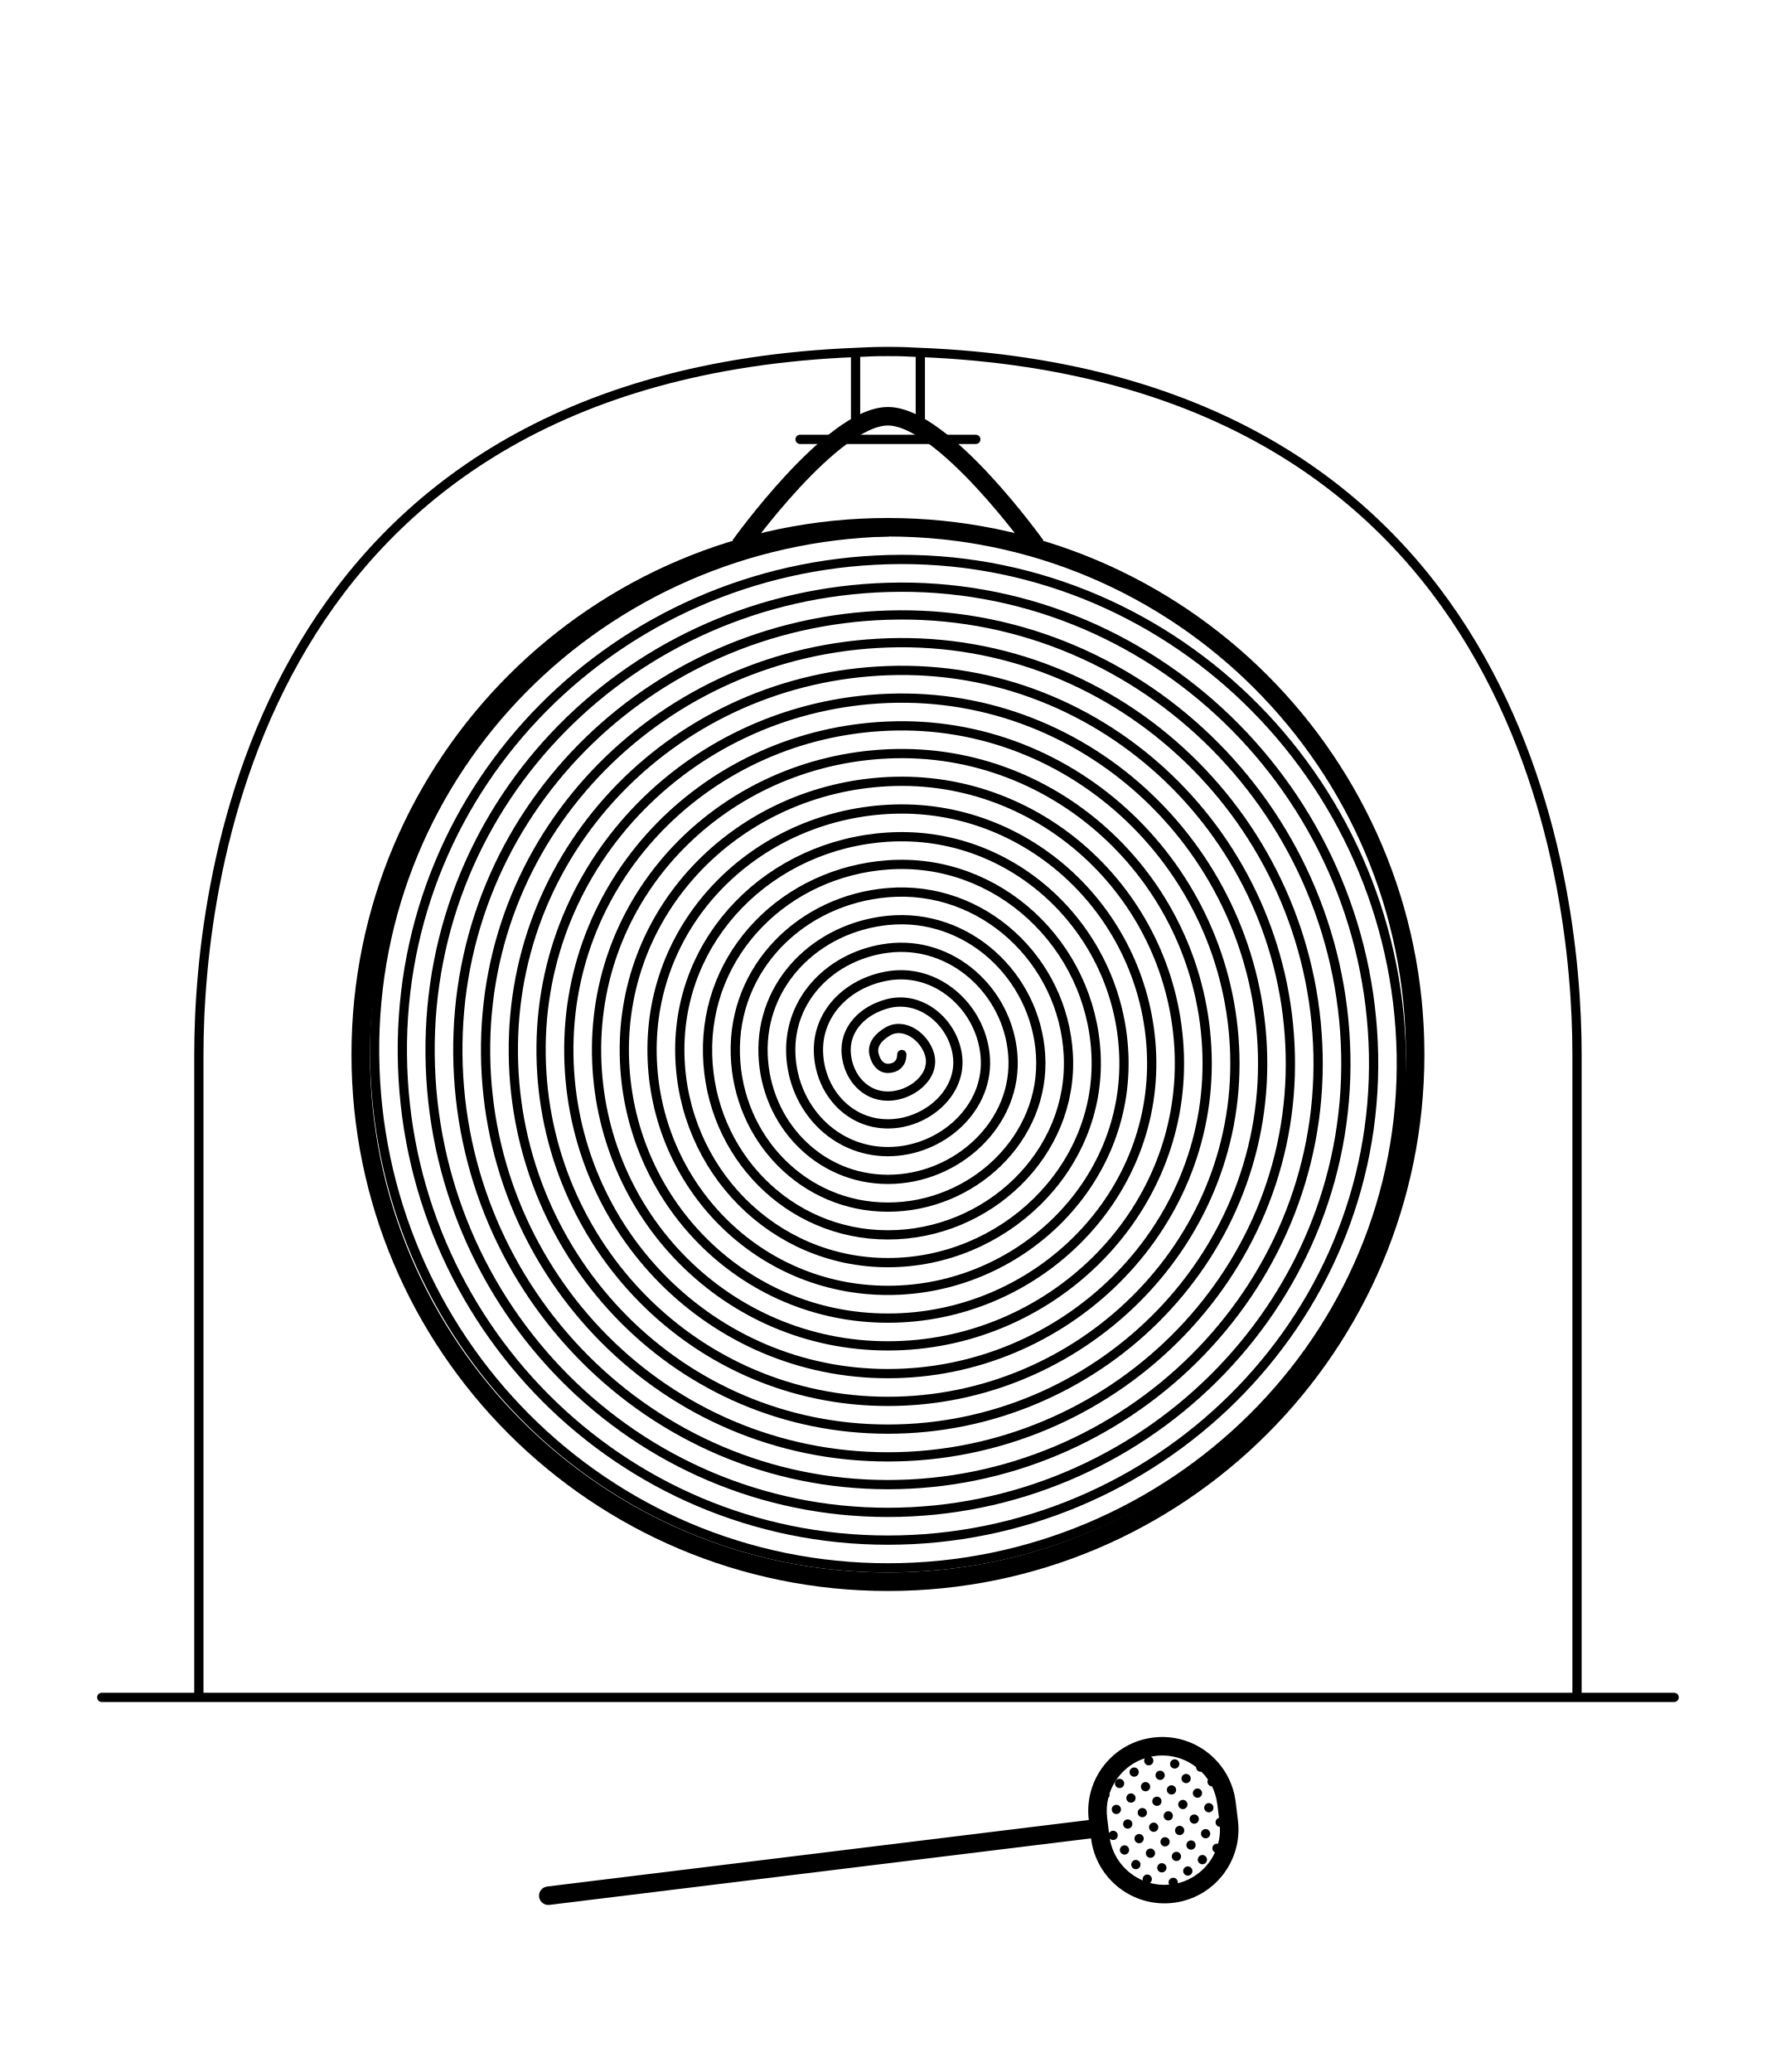
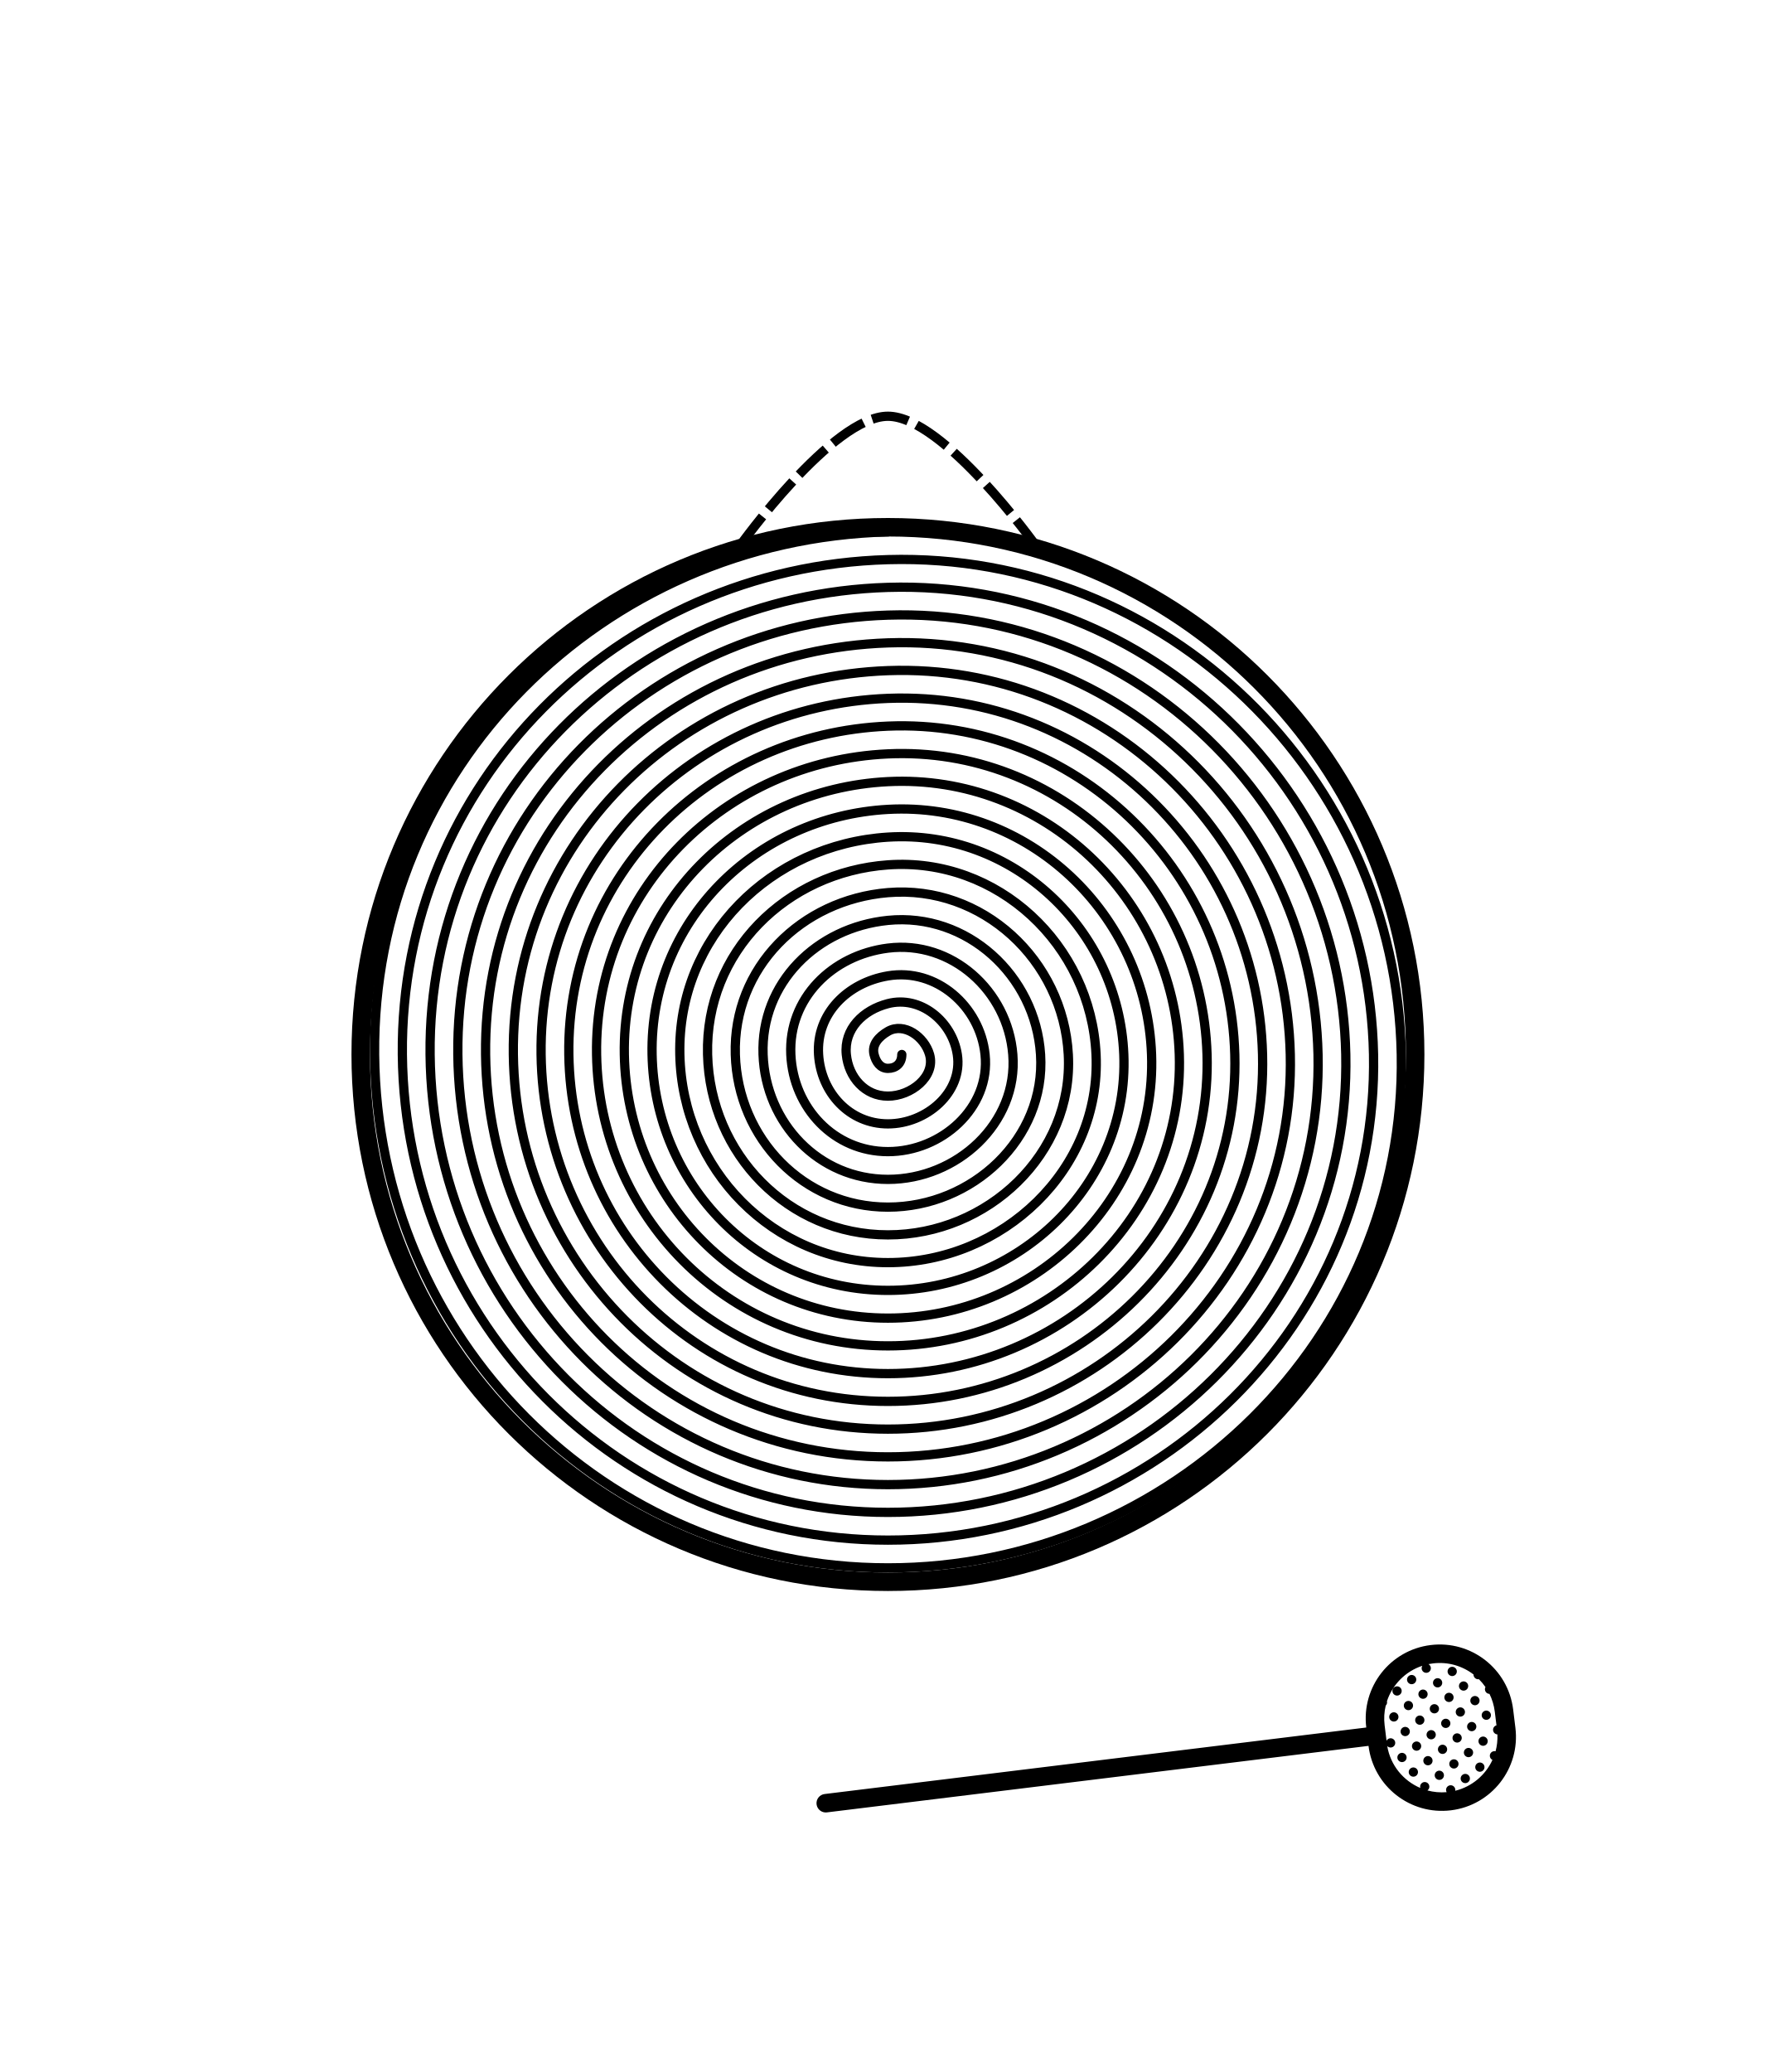
<svg xmlns="http://www.w3.org/2000/svg" width="192" height="224" viewBox="0 0 192 224" fill="none">
-   <path d="M21.5 183.5V114C21.5 94.493 28.013 40.741 92.5 38.101M21.5 183.5H170.5M21.5 183.5H11M170.5 183.5V114C170.5 94.493 163.987 40.741 99.5 38.101M170.5 183.5H181M92.5 38.101C94.131 38.034 94.298 38 96 38C97.702 38 97.869 38.034 99.5 38.101M92.5 38.101V47.5M92.5 47.5H99.5M92.5 47.5H86.5M99.5 47.5V38.101M99.5 47.5H105.5" stroke="black" stroke-linecap="round" />
  <circle cx="96" cy="114" r="57" stroke="black" stroke-width="2" />
-   <path d="M80 59C80 59 90 45 96 45C102 45 112 59 112 59" stroke="black" stroke-width="2" />
+   <path d="M80 59C80 59 90 45 96 45C102 45 112 59 112 59" stroke="black" stroke-miterlimit="1.888" stroke-dasharray="4 1" />
  <path d="M97.5 114C97.5 115 96.828 115.5 96 115.5C95.171 115.5 94.701 114.804 94.5 114C94.231 112.927 95.014 112.069 96 111.5C97.741 110.496 99.948 112.067 100.5 114C101.183 116.39 98.485 118.5 96 118.5C93.515 118.5 91.747 116.473 91.5 114C91.224 111.239 93.313 109.193 96 108.5C99.517 107.593 102.948 110.41 103.5 114C104.13 118.094 100.142 121.5 96 121.5C91.858 121.5 88.758 118.134 88.5 114C88.224 109.582 91.635 106.237 96 105.5C101.202 104.622 105.948 108.753 106.5 114C107.107 119.767 101.799 124.5 96 124.5C90.201 124.5 85.763 119.793 85.5 114C85.224 107.925 89.966 103.26 96 102.5C102.871 101.635 108.948 107.097 109.5 114C110.094 121.432 103.456 127.5 96 127.5C88.544 127.5 82.766 121.451 82.5 114C82.224 106.268 88.302 100.273 96 99.5C104.535 98.643 111.948 105.44 112.5 114C113.087 123.094 105.113 130.5 96 130.5C86.887 130.5 79.768 123.109 79.5 114C79.224 104.611 86.64 97.282 96 96.5C106.197 95.648 114.948 103.783 115.5 114C116.081 124.754 106.769 133.5 96 133.5C85.23 133.5 76.769 124.766 76.5 114C76.224 102.954 84.979 94.289 96 93.5C107.857 92.651 117.948 102.126 118.5 114C119.077 126.413 108.426 136.5 96 136.5C83.573 136.5 73.77 126.423 73.5 114C73.224 101.297 83.319 91.294 96 90.5C109.516 89.654 120.948 100.469 121.5 114C122.074 128.072 110.083 139.5 96 139.5C81.917 139.5 70.771 128.081 70.5 114C70.224 99.641 81.66 88.298 96 87.5C111.174 86.656 123.948 98.812 124.5 114C125.072 129.73 111.74 142.5 96 142.5C80.26 142.5 67.771 129.738 67.5 114C67.224 97.984 80.001 85.301 96 84.5C112.833 83.658 126.948 97.155 127.5 114C128.07 131.388 113.397 145.5 96 145.5C78.603 145.5 64.772 131.395 64.5 114C64.224 96.327 78.343 82.303 96 81.5C114.491 80.659 129.948 95.499 130.5 114C131.068 133.045 115.054 148.5 96 148.5C76.946 148.5 61.772 133.052 61.5 114C61.224 94.67 76.685 79.305 96 78.5C116.148 77.66 132.948 93.842 133.5 114C134.067 134.703 116.71 151.5 96 151.5C75.289 151.5 58.772 134.709 58.5 114C58.224 93.013 75.027 76.307 96 75.5C117.806 74.661 135.948 92.185 136.5 114C137.066 136.36 118.367 154.5 96 154.5C73.632 154.5 55.773 136.366 55.5 114C55.224 91.356 73.369 73.309 96 72.5C119.464 71.662 138.948 90.528 139.5 114C140.065 138.018 120.024 157.5 96 157.5C71.975 157.5 52.773 138.023 52.5 114C52.224 89.699 71.711 70.31 96 69.5C121.121 68.662 141.948 88.871 142.5 114C143.064 139.675 121.681 160.5 96 160.5C70.319 160.5 49.773 139.68 49.5 114C49.224 88.043 70.054 67.311 96 66.5C122.778 65.663 144.948 87.214 145.5 114C146.063 141.332 123.338 163.5 96 163.5C68.662 163.5 46.773 141.337 46.5 114C46.224 86.386 68.396 64.312 96 63.5C124.436 62.663 147.948 85.557 148.5 114C149.063 142.989 124.995 166.5 96 166.5C67.005 166.5 43.773 142.994 43.5 114C43.224 84.729 66.739 61.313 96 60.5C126.093 59.664 150.948 83.901 151.5 114C152.062 144.647 126.652 169.5 96 169.5C65.348 169.5 40.773 144.651 40.5 114C40.224 83.072 65.082 58.314 96 57.5" stroke="black" stroke-linecap="round" />
-   <path fill-rule="evenodd" clip-rule="evenodd" d="M131.791 196.523L131.61 195.052C131.525 194.361 131.326 193.712 131.034 193.121C130.888 193.119 130.744 193.053 130.647 192.929C130.522 192.768 130.511 192.554 130.601 192.385C130.391 192.08 130.154 191.796 129.894 191.537C129.719 191.566 129.535 191.501 129.418 191.351C129.343 191.255 129.309 191.14 129.313 191.027C128.108 190.1 126.552 189.628 124.923 189.828C124.759 189.848 124.597 189.875 124.438 189.908C124.496 189.94 124.549 189.984 124.593 190.04C124.763 190.258 124.724 190.572 124.506 190.742C124.288 190.911 123.974 190.872 123.804 190.654C123.672 190.485 123.667 190.257 123.773 190.085C121.942 190.687 120.537 192.132 119.951 193.915C119.993 194.083 119.945 194.266 119.817 194.392C119.655 195.068 119.61 195.784 119.699 196.514L119.905 198.186C119.937 198.125 119.982 198.07 120.04 198.025C120.257 197.855 120.572 197.894 120.741 198.112C120.911 198.33 120.872 198.644 120.654 198.814C120.448 198.975 120.155 198.948 119.981 198.76C120.328 200.844 121.724 202.514 123.555 203.293C123.499 203.102 123.561 202.888 123.728 202.758C123.945 202.588 124.26 202.627 124.429 202.845C124.599 203.063 124.56 203.377 124.342 203.547C124.336 203.551 124.331 203.556 124.325 203.56C124.986 203.74 125.688 203.808 126.407 203.747C126.286 203.535 126.336 203.261 126.534 203.106C126.752 202.936 127.066 202.975 127.236 203.193C127.328 203.312 127.359 203.458 127.333 203.595C129.153 203.149 130.611 201.889 131.356 200.263C131.29 200.23 131.229 200.182 131.18 200.12C131.01 199.902 131.049 199.588 131.267 199.418C131.393 199.32 131.551 199.292 131.694 199.327C131.851 198.746 131.921 198.133 131.893 197.505C131.755 197.496 131.62 197.431 131.528 197.313C131.359 197.095 131.398 196.781 131.616 196.611C131.669 196.569 131.729 196.54 131.791 196.523ZM124.68 187.843C120.294 188.381 117.176 192.373 117.714 196.758L117.714 196.758L117.714 196.758L59.154 203.949C58.606 204.016 58.216 204.515 58.283 205.063C58.351 205.611 58.85 206.001 59.398 205.934L117.958 198.743L117.958 198.743C118.497 203.129 122.488 206.247 126.873 205.709C131.259 205.17 134.377 201.179 133.839 196.793L133.595 194.808C133.057 190.423 129.065 187.304 124.68 187.843ZM126.883 200.299C126.665 200.469 126.626 200.783 126.796 201.001C126.965 201.219 127.28 201.258 127.497 201.088C127.715 200.918 127.754 200.604 127.584 200.386C127.415 200.169 127.101 200.13 126.883 200.299ZM128.025 202.579C127.855 202.361 127.894 202.047 128.112 201.877C128.33 201.707 128.644 201.746 128.814 201.964C128.984 202.182 128.945 202.496 128.727 202.666C128.509 202.835 128.195 202.796 128.025 202.579ZM128.46 199.07C128.242 199.24 128.203 199.554 128.373 199.772C128.543 199.99 128.857 200.029 129.075 199.859C129.293 199.689 129.332 199.375 129.162 199.157C128.992 198.939 128.678 198.9 128.46 199.07ZM129.602 201.349C129.433 201.132 129.472 200.817 129.689 200.648C129.907 200.478 130.221 200.517 130.391 200.735C130.561 200.953 130.522 201.267 130.304 201.437C130.086 201.606 129.772 201.567 129.602 201.349ZM129.951 198.542C129.781 198.325 129.82 198.01 130.038 197.841C130.256 197.671 130.57 197.71 130.74 197.928C130.909 198.146 130.87 198.46 130.653 198.629C130.435 198.799 130.121 198.76 129.951 198.542ZM124.424 197.144C124.206 197.314 124.167 197.628 124.337 197.846C124.507 198.064 124.821 198.103 125.039 197.933C125.257 197.763 125.296 197.449 125.126 197.231C124.956 197.013 124.642 196.974 124.424 197.144ZM125.566 199.423C125.397 199.206 125.436 198.891 125.653 198.722C125.871 198.552 126.185 198.591 126.355 198.809C126.525 199.027 126.486 199.341 126.268 199.51C126.05 199.68 125.736 199.641 125.566 199.423ZM127.231 197.493C127.013 197.662 126.974 197.976 127.144 198.194C127.314 198.412 127.628 198.451 127.846 198.281C128.063 198.112 128.102 197.797 127.933 197.58C127.763 197.362 127.449 197.323 127.231 197.493ZM128.722 196.965C128.552 196.747 128.591 196.433 128.809 196.263C129.026 196.093 129.341 196.132 129.51 196.35C129.68 196.568 129.641 196.882 129.423 197.052C129.205 197.222 128.891 197.183 128.722 196.965ZM127.579 194.685C127.362 194.855 127.323 195.169 127.492 195.387C127.662 195.605 127.976 195.644 128.194 195.474C128.412 195.305 128.451 194.99 128.281 194.773C128.111 194.555 127.797 194.516 127.579 194.685ZM125.914 196.617C125.745 196.399 125.784 196.085 126.002 195.915C126.219 195.745 126.534 195.784 126.703 196.002C126.873 196.22 126.834 196.534 126.616 196.704C126.398 196.873 126.084 196.835 125.914 196.617ZM121.966 193.989C121.748 194.159 121.709 194.473 121.878 194.691C122.048 194.908 122.362 194.947 122.58 194.778C122.798 194.608 122.837 194.294 122.667 194.076C122.498 193.858 122.183 193.819 121.966 193.989ZM123.108 196.268C122.938 196.05 122.977 195.736 123.195 195.567C123.413 195.397 123.727 195.436 123.897 195.654C124.066 195.871 124.027 196.186 123.809 196.355C123.592 196.525 123.277 196.486 123.108 196.268ZM125.305 201.529C125.087 201.698 125.048 202.013 125.218 202.23C125.388 202.448 125.702 202.487 125.92 202.317C126.138 202.148 126.177 201.834 126.007 201.616C125.837 201.398 125.523 201.359 125.305 201.529ZM122.847 198.373C122.629 198.543 122.59 198.857 122.759 199.075C122.929 199.293 123.243 199.332 123.461 199.162C123.679 198.992 123.718 198.678 123.548 198.46C123.379 198.243 123.064 198.204 122.847 198.373ZM123.989 200.653C123.819 200.435 123.858 200.121 124.076 199.951C124.294 199.781 124.608 199.82 124.778 200.038C124.947 200.256 124.908 200.57 124.691 200.74C124.473 200.91 124.159 200.871 123.989 200.653ZM121.617 196.796C121.399 196.966 121.36 197.28 121.53 197.498C121.7 197.715 122.014 197.754 122.232 197.585C122.45 197.415 122.489 197.101 122.319 196.883C122.149 196.665 121.835 196.626 121.617 196.796ZM120.301 195.92C120.131 195.702 120.17 195.388 120.388 195.218C120.606 195.049 120.92 195.087 121.09 195.305C121.259 195.523 121.22 195.837 121.003 196.007C120.785 196.177 120.471 196.138 120.301 195.92ZM124.772 194.337C124.554 194.507 124.515 194.821 124.685 195.039C124.855 195.257 125.169 195.296 125.387 195.126C125.605 194.956 125.644 194.642 125.474 194.424C125.304 194.207 124.99 194.168 124.772 194.337ZM126.263 193.81C126.093 193.592 126.132 193.278 126.35 193.108C126.568 192.938 126.882 192.977 127.052 193.195C127.221 193.413 127.182 193.727 126.965 193.897C126.747 194.066 126.433 194.027 126.263 193.81ZM125.121 191.53C124.903 191.7 124.864 192.014 125.034 192.232C125.203 192.45 125.518 192.489 125.735 192.319C125.953 192.149 125.992 191.835 125.822 191.617C125.653 191.4 125.339 191.361 125.121 191.53ZM130.299 195.735C130.129 195.518 130.168 195.204 130.386 195.034C130.604 194.864 130.918 194.903 131.088 195.121C131.258 195.339 131.219 195.653 131.001 195.823C130.783 195.992 130.469 195.953 130.299 195.735ZM129.157 193.456C128.939 193.626 128.9 193.94 129.07 194.158C129.24 194.376 129.554 194.415 129.772 194.245C129.989 194.075 130.028 193.761 129.859 193.543C129.689 193.325 129.375 193.286 129.157 193.456ZM127.841 192.58C127.671 192.362 127.71 192.048 127.928 191.879C128.145 191.709 128.46 191.748 128.629 191.966C128.799 192.183 128.76 192.498 128.542 192.667C128.324 192.837 128.01 192.798 127.841 192.58ZM126.698 190.301C126.48 190.471 126.442 190.785 126.611 191.003C126.781 191.221 127.095 191.26 127.313 191.09C127.531 190.92 127.57 190.606 127.4 190.388C127.23 190.17 126.916 190.131 126.698 190.301ZM120.649 193.113C120.479 192.895 120.518 192.581 120.736 192.411C120.954 192.242 121.268 192.281 121.438 192.498C121.608 192.716 121.569 193.03 121.351 193.2C121.133 193.37 120.819 193.331 120.649 193.113ZM121.182 200.304C121.012 200.087 121.051 199.772 121.269 199.603C121.487 199.433 121.801 199.472 121.971 199.69C122.14 199.908 122.101 200.222 121.884 200.392C121.666 200.561 121.352 200.522 121.182 200.304ZM122.498 201.18C122.28 201.35 122.241 201.664 122.411 201.882C122.581 202.1 122.895 202.139 123.113 201.969C123.331 201.799 123.37 201.485 123.2 201.267C123.03 201.05 122.716 201.011 122.498 201.18ZM123.456 193.461C123.286 193.244 123.325 192.929 123.543 192.76C123.761 192.59 124.075 192.629 124.245 192.847C124.414 193.065 124.375 193.379 124.158 193.549C123.94 193.718 123.626 193.679 123.456 193.461ZM122.314 191.182C122.096 191.352 122.057 191.666 122.227 191.884C122.396 192.102 122.71 192.141 122.928 191.971C123.146 191.801 123.185 191.487 123.015 191.269C122.846 191.051 122.531 191.012 122.314 191.182Z" fill="black" />
+   <path fill-rule="evenodd" clip-rule="evenodd" d="M161.791 186.523L161.61 185.052C161.525 184.361 161.326 183.712 161.034 183.121C160.888 183.119 160.744 183.053 160.647 182.929C160.522 182.768 160.511 182.554 160.601 182.385C160.391 182.08 160.154 181.796 159.894 181.537C159.719 181.566 159.535 181.501 159.418 181.351C159.343 181.255 159.309 181.14 159.313 181.027C158.108 180.1 156.552 179.628 154.923 179.828C154.759 179.848 154.597 179.875 154.438 179.908C154.496 179.94 154.549 179.984 154.593 180.04C154.763 180.258 154.724 180.572 154.506 180.742C154.288 180.911 153.974 180.872 153.804 180.654C153.672 180.485 153.667 180.257 153.773 180.085C151.942 180.687 150.537 182.132 149.951 183.915C149.993 184.083 149.945 184.266 149.817 184.392C149.655 185.068 149.61 185.784 149.699 186.514L149.905 188.186C149.937 188.125 149.982 188.07 150.04 188.025C150.257 187.855 150.572 187.894 150.741 188.112C150.911 188.33 150.872 188.644 150.654 188.814C150.448 188.975 150.155 188.948 149.981 188.76C150.328 190.844 151.724 192.514 153.555 193.293C153.499 193.102 153.561 192.888 153.728 192.758C153.945 192.588 154.26 192.627 154.429 192.845C154.599 193.063 154.56 193.377 154.342 193.547C154.336 193.551 154.331 193.556 154.325 193.56C154.986 193.74 155.688 193.808 156.407 193.747C156.286 193.535 156.336 193.261 156.534 193.106C156.752 192.936 157.066 192.975 157.236 193.193C157.328 193.312 157.359 193.458 157.333 193.595C159.153 193.149 160.611 191.889 161.356 190.263C161.29 190.23 161.229 190.182 161.18 190.12C161.01 189.902 161.049 189.588 161.267 189.418C161.393 189.32 161.551 189.292 161.694 189.327C161.851 188.746 161.921 188.133 161.893 187.505C161.755 187.496 161.62 187.431 161.528 187.313C161.359 187.095 161.398 186.781 161.616 186.611C161.669 186.569 161.729 186.54 161.791 186.523ZM154.68 177.843C150.294 178.381 147.176 182.373 147.714 186.758L147.714 186.758L147.714 186.758L89.154 193.949C88.606 194.016 88.216 194.515 88.283 195.063C88.351 195.611 88.85 196.001 89.398 195.934L147.958 188.743L147.958 188.743C148.497 193.129 152.488 196.247 156.873 195.709C161.259 195.17 164.377 191.179 163.839 186.793L163.595 184.808C163.057 180.423 159.065 177.304 154.68 177.843ZM156.883 190.299C156.665 190.469 156.626 190.783 156.796 191.001C156.965 191.219 157.28 191.258 157.497 191.088C157.715 190.918 157.754 190.604 157.584 190.386C157.415 190.169 157.101 190.13 156.883 190.299ZM158.025 192.579C157.855 192.361 157.894 192.047 158.112 191.877C158.33 191.707 158.644 191.746 158.814 191.964C158.984 192.182 158.945 192.496 158.727 192.666C158.509 192.835 158.195 192.796 158.025 192.579ZM158.46 189.07C158.242 189.24 158.203 189.554 158.373 189.772C158.543 189.99 158.857 190.029 159.075 189.859C159.293 189.689 159.332 189.375 159.162 189.157C158.992 188.939 158.678 188.9 158.46 189.07ZM159.602 191.349C159.433 191.132 159.472 190.817 159.689 190.648C159.907 190.478 160.221 190.517 160.391 190.735C160.561 190.953 160.522 191.267 160.304 191.437C160.086 191.606 159.772 191.567 159.602 191.349ZM159.951 188.542C159.781 188.325 159.82 188.01 160.038 187.841C160.256 187.671 160.57 187.71 160.74 187.928C160.909 188.146 160.87 188.46 160.653 188.629C160.435 188.799 160.121 188.76 159.951 188.542ZM154.424 187.144C154.206 187.314 154.167 187.628 154.337 187.846C154.507 188.064 154.821 188.103 155.039 187.933C155.257 187.763 155.296 187.449 155.126 187.231C154.956 187.013 154.642 186.974 154.424 187.144ZM155.566 189.423C155.397 189.206 155.436 188.891 155.653 188.722C155.871 188.552 156.185 188.591 156.355 188.809C156.525 189.027 156.486 189.341 156.268 189.51C156.05 189.68 155.736 189.641 155.566 189.423ZM157.231 187.493C157.013 187.662 156.974 187.976 157.144 188.194C157.314 188.412 157.628 188.451 157.846 188.281C158.063 188.112 158.102 187.797 157.933 187.58C157.763 187.362 157.449 187.323 157.231 187.493ZM158.722 186.965C158.552 186.747 158.591 186.433 158.809 186.263C159.026 186.093 159.341 186.132 159.51 186.35C159.68 186.568 159.641 186.882 159.423 187.052C159.205 187.222 158.891 187.183 158.722 186.965ZM157.579 184.685C157.362 184.855 157.323 185.169 157.492 185.387C157.662 185.605 157.976 185.644 158.194 185.474C158.412 185.305 158.451 184.99 158.281 184.773C158.111 184.555 157.797 184.516 157.579 184.685ZM155.914 186.617C155.745 186.399 155.784 186.085 156.002 185.915C156.219 185.745 156.534 185.784 156.703 186.002C156.873 186.22 156.834 186.534 156.616 186.704C156.398 186.873 156.084 186.835 155.914 186.617ZM151.966 183.989C151.748 184.159 151.709 184.473 151.878 184.691C152.048 184.908 152.362 184.947 152.58 184.778C152.798 184.608 152.837 184.294 152.667 184.076C152.498 183.858 152.183 183.819 151.966 183.989ZM153.108 186.268C152.938 186.05 152.977 185.736 153.195 185.567C153.413 185.397 153.727 185.436 153.897 185.654C154.066 185.871 154.027 186.186 153.809 186.355C153.592 186.525 153.277 186.486 153.108 186.268ZM155.305 191.529C155.087 191.698 155.048 192.013 155.218 192.23C155.388 192.448 155.702 192.487 155.92 192.317C156.138 192.148 156.177 191.834 156.007 191.616C155.837 191.398 155.523 191.359 155.305 191.529ZM152.847 188.373C152.629 188.543 152.59 188.857 152.759 189.075C152.929 189.293 153.243 189.332 153.461 189.162C153.679 188.992 153.718 188.678 153.548 188.46C153.379 188.243 153.064 188.204 152.847 188.373ZM153.989 190.653C153.819 190.435 153.858 190.121 154.076 189.951C154.294 189.781 154.608 189.82 154.778 190.038C154.947 190.256 154.908 190.57 154.691 190.74C154.473 190.91 154.159 190.871 153.989 190.653ZM151.617 186.796C151.399 186.966 151.36 187.28 151.53 187.498C151.7 187.715 152.014 187.754 152.232 187.585C152.45 187.415 152.489 187.101 152.319 186.883C152.149 186.665 151.835 186.626 151.617 186.796ZM150.301 185.92C150.131 185.702 150.17 185.388 150.388 185.218C150.606 185.049 150.92 185.087 151.09 185.305C151.259 185.523 151.22 185.837 151.003 186.007C150.785 186.177 150.471 186.138 150.301 185.92ZM154.772 184.337C154.554 184.507 154.515 184.821 154.685 185.039C154.855 185.257 155.169 185.296 155.387 185.126C155.605 184.956 155.644 184.642 155.474 184.424C155.304 184.207 154.99 184.168 154.772 184.337ZM156.263 183.81C156.093 183.592 156.132 183.278 156.35 183.108C156.568 182.938 156.882 182.977 157.052 183.195C157.221 183.413 157.182 183.727 156.965 183.897C156.747 184.066 156.433 184.027 156.263 183.81ZM155.121 181.53C154.903 181.7 154.864 182.014 155.034 182.232C155.203 182.45 155.518 182.489 155.735 182.319C155.953 182.149 155.992 181.835 155.822 181.617C155.653 181.4 155.339 181.361 155.121 181.53ZM160.299 185.735C160.129 185.518 160.168 185.204 160.386 185.034C160.604 184.864 160.918 184.903 161.088 185.121C161.258 185.339 161.219 185.653 161.001 185.823C160.783 185.992 160.469 185.953 160.299 185.735ZM159.157 183.456C158.939 183.626 158.9 183.94 159.07 184.158C159.24 184.376 159.554 184.415 159.772 184.245C159.989 184.075 160.028 183.761 159.859 183.543C159.689 183.325 159.375 183.286 159.157 183.456ZM157.841 182.58C157.671 182.362 157.71 182.048 157.928 181.879C158.145 181.709 158.46 181.748 158.629 181.966C158.799 182.183 158.76 182.498 158.542 182.667C158.324 182.837 158.01 182.798 157.841 182.58ZM156.698 180.301C156.48 180.471 156.442 180.785 156.611 181.003C156.781 181.221 157.095 181.26 157.313 181.09C157.531 180.92 157.57 180.606 157.4 180.388C157.23 180.17 156.916 180.131 156.698 180.301ZM150.649 183.113C150.479 182.895 150.518 182.581 150.736 182.411C150.954 182.242 151.268 182.281 151.438 182.498C151.608 182.716 151.569 183.03 151.351 183.2C151.133 183.37 150.819 183.331 150.649 183.113ZM151.182 190.304C151.012 190.087 151.051 189.772 151.269 189.603C151.487 189.433 151.801 189.472 151.971 189.69C152.14 189.908 152.101 190.222 151.884 190.392C151.666 190.561 151.352 190.522 151.182 190.304ZM152.498 191.18C152.28 191.35 152.241 191.664 152.411 191.882C152.581 192.1 152.895 192.139 153.113 191.969C153.331 191.799 153.37 191.485 153.2 191.267C153.03 191.05 152.716 191.011 152.498 191.18ZM153.456 183.461C153.286 183.244 153.325 182.929 153.543 182.76C153.761 182.59 154.075 182.629 154.245 182.847C154.414 183.065 154.375 183.379 154.158 183.549C153.94 183.718 153.626 183.679 153.456 183.461ZM152.314 181.182C152.096 181.352 152.057 181.666 152.227 181.884C152.396 182.102 152.71 182.141 152.928 181.971C153.146 181.801 153.185 181.487 153.015 181.269C152.846 181.051 152.531 181.012 152.314 181.182Z" fill="black" />
</svg>
